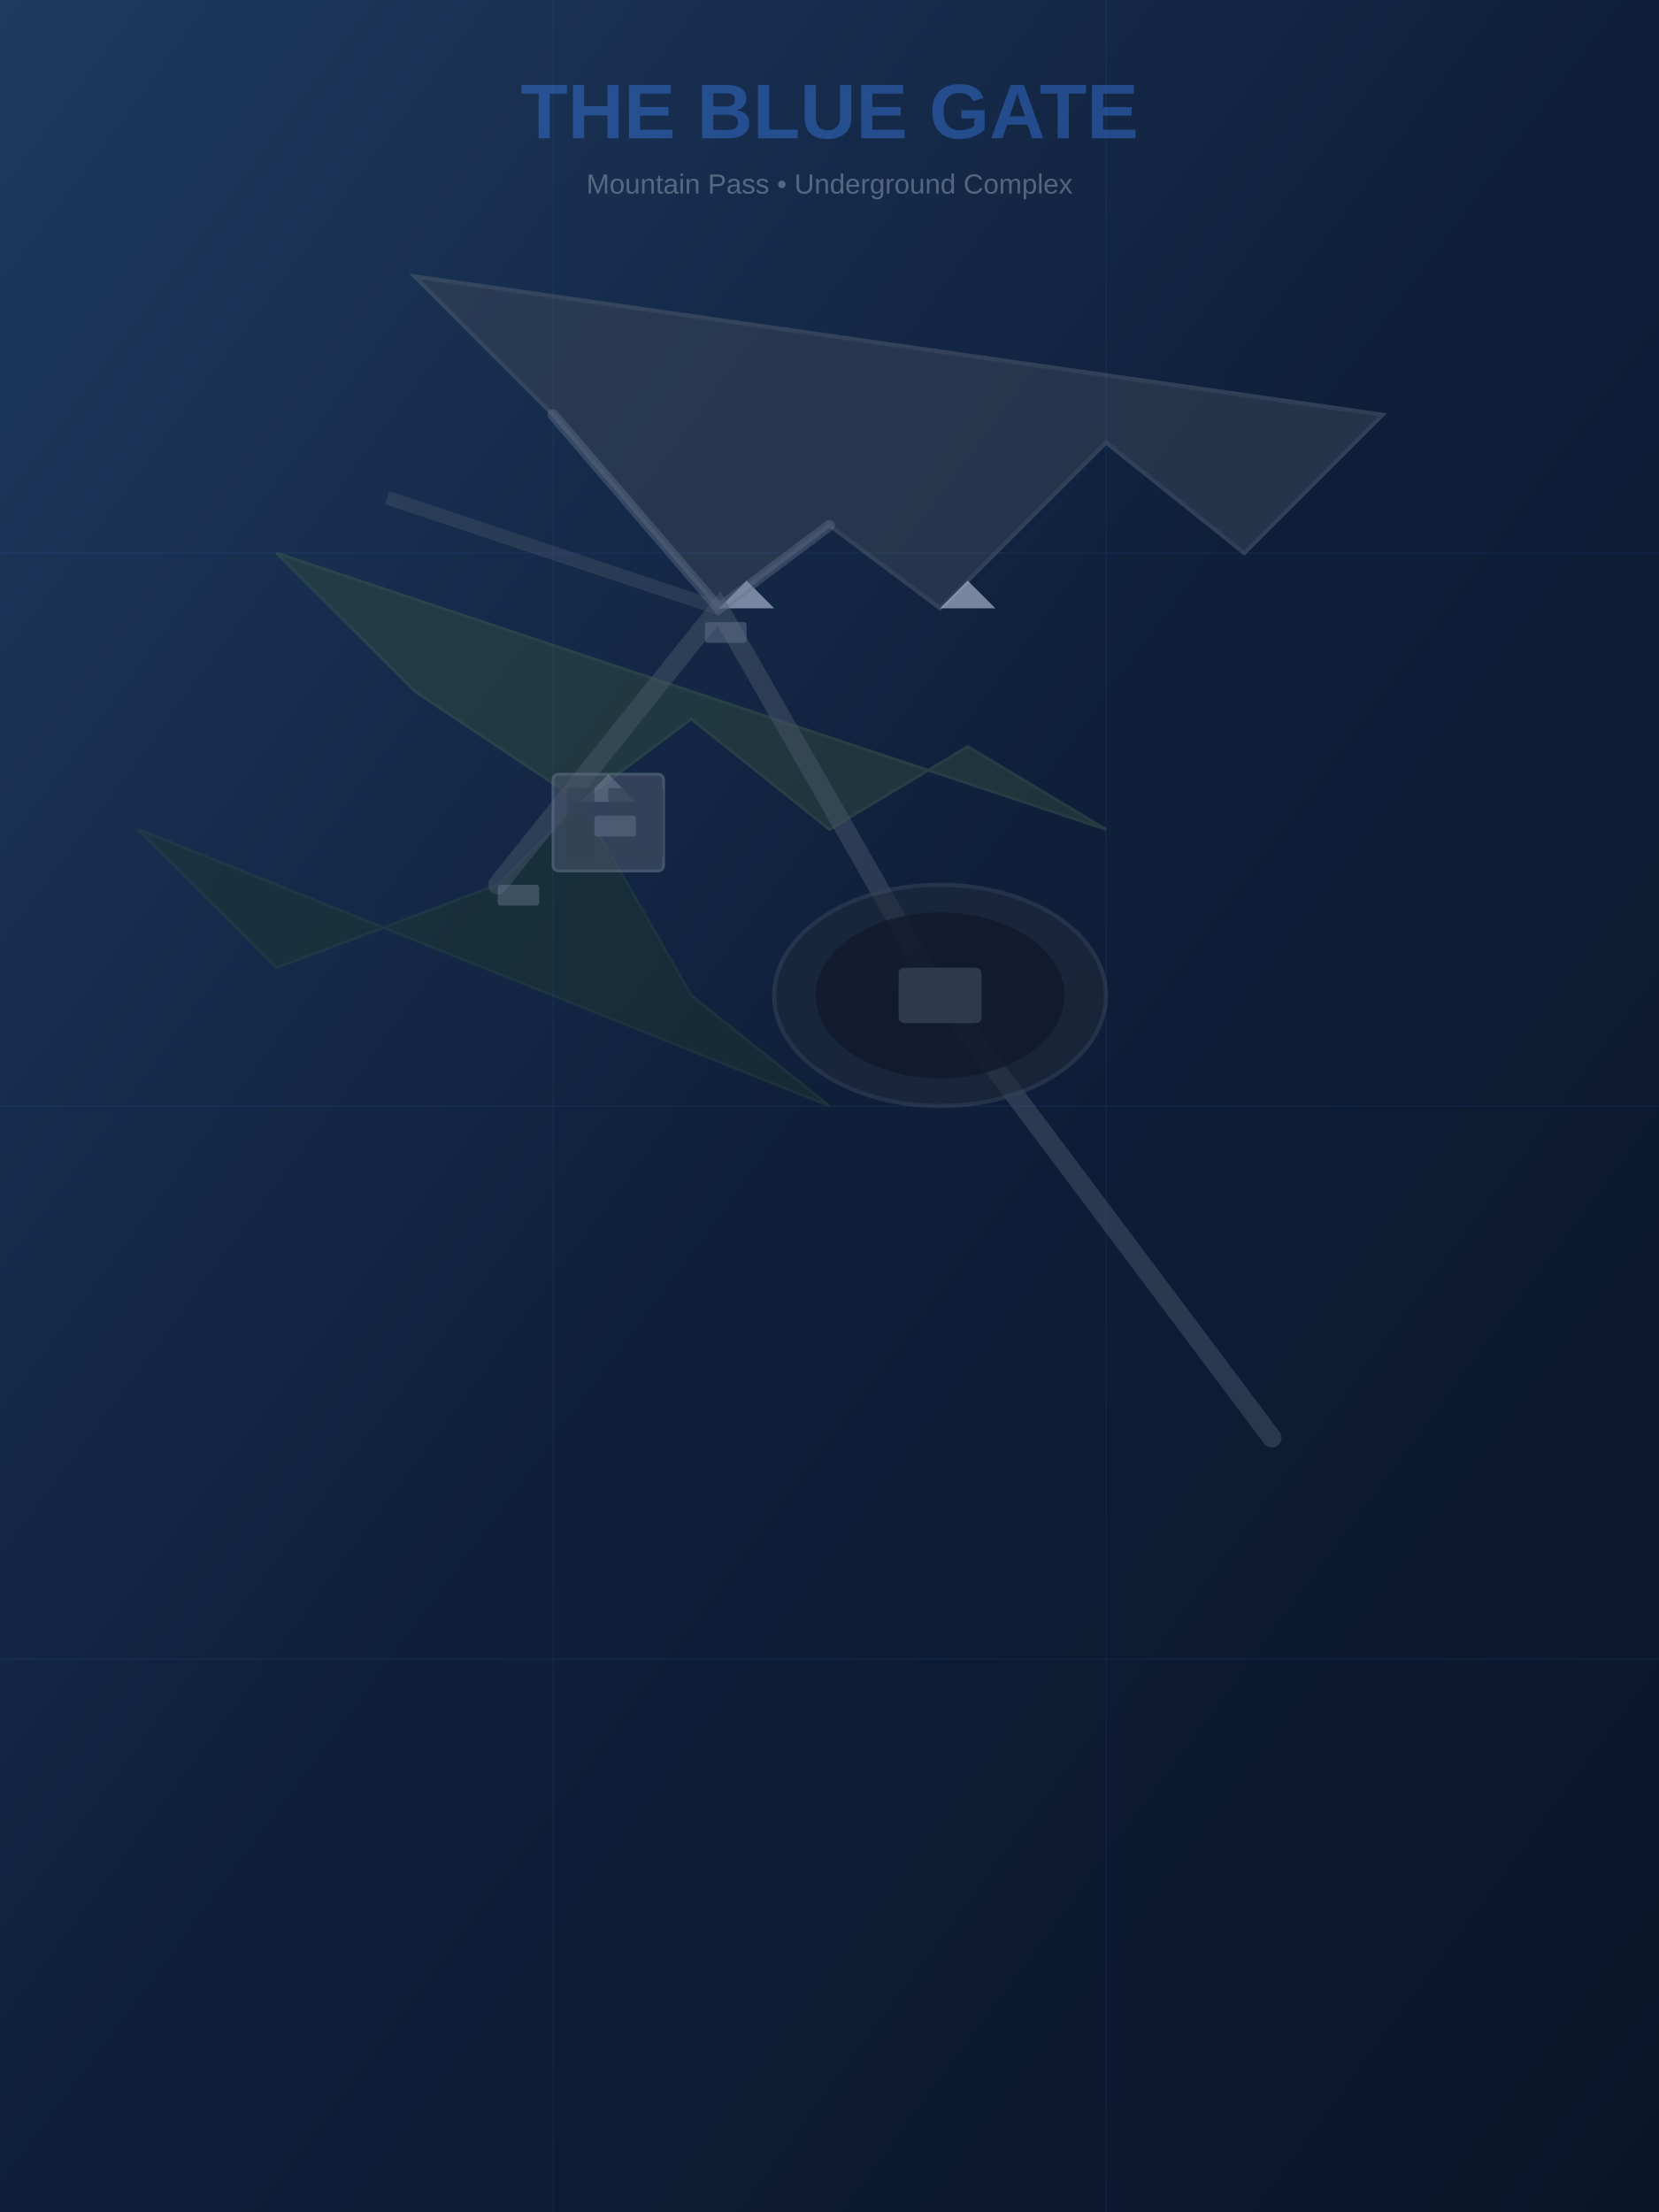
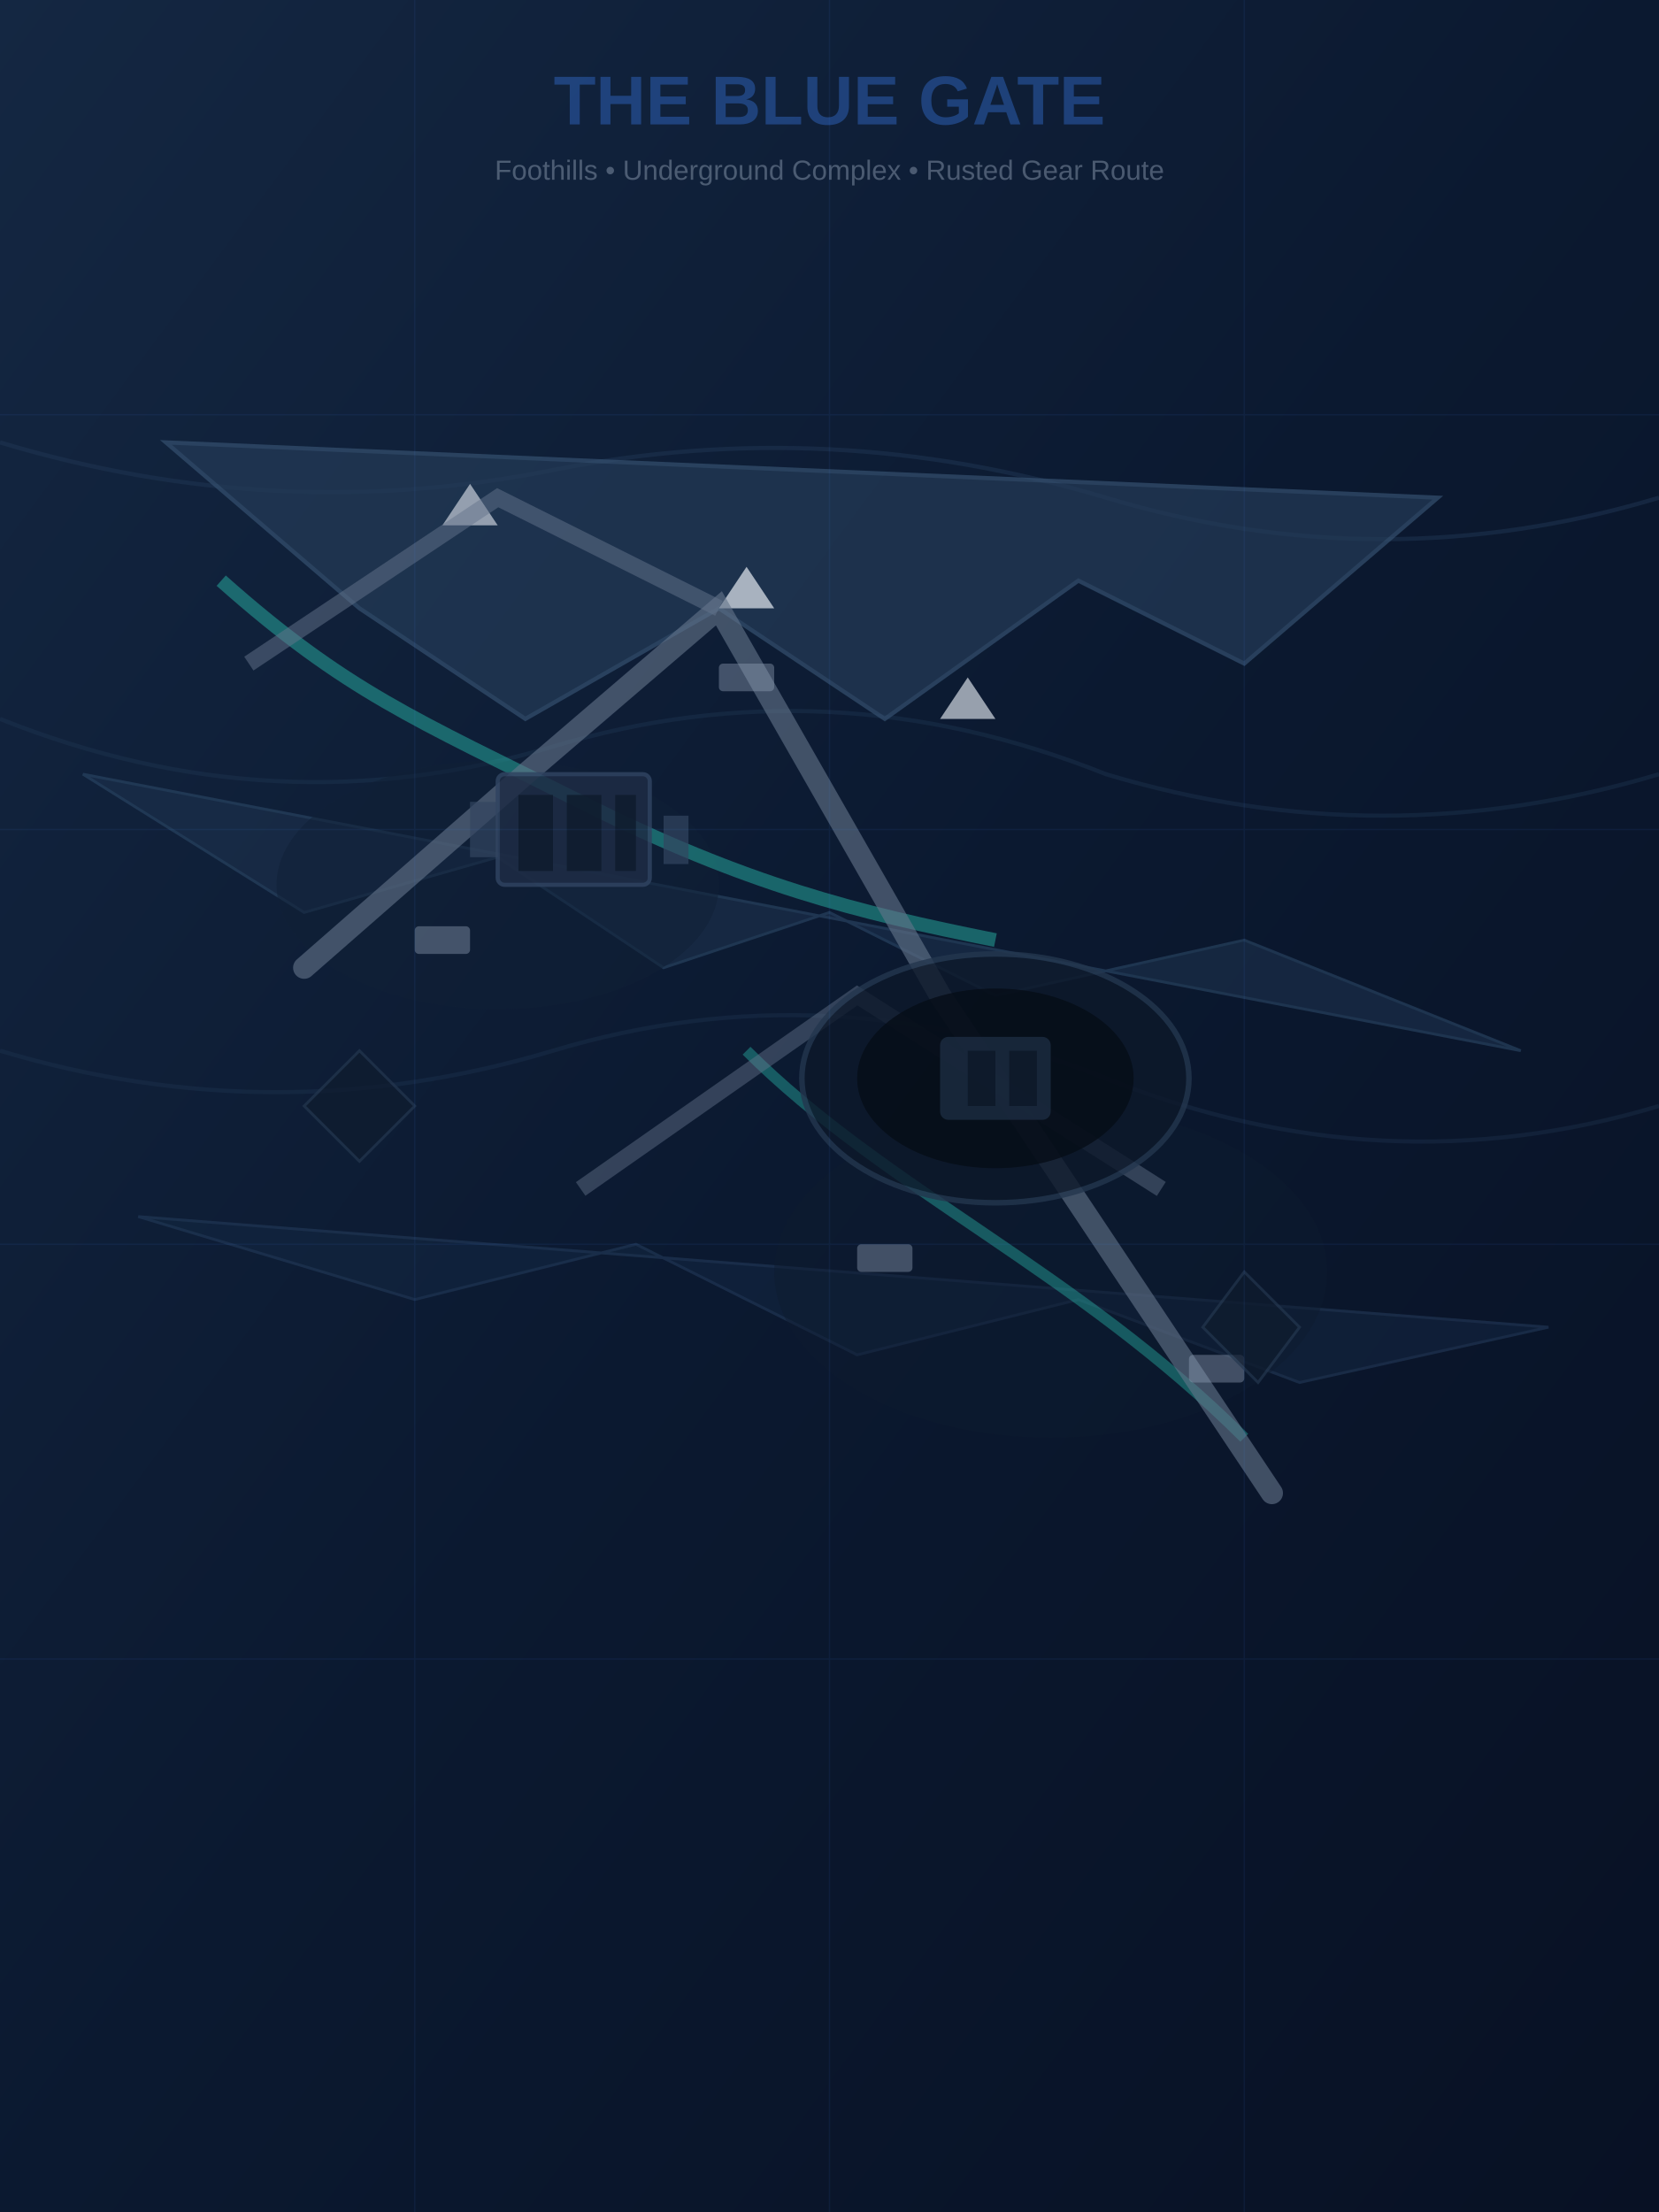
<svg xmlns="http://www.w3.org/2000/svg" width="1200" height="1600">
  <defs>
    <linearGradient id="blueBg" x1="0%" y1="0%" x2="100%" y2="100%">
-       <stop offset="0%" style="stop-color:#1e3a5f;stop-opacity:1" />
-       <stop offset="50%" style="stop-color:#0f1f3a;stop-opacity:1" />
-       <stop offset="100%" style="stop-color:#0a1529;stop-opacity:1" />
+       <stop offset="0%" style="stop-color:#142742;stop-opacity:1" />
+       <stop offset="50%" style="stop-color:#0b1930;stop-opacity:1" />
+       <stop offset="100%" style="stop-color:#081124;stop-opacity:1" />
    </linearGradient>
  </defs>
  <rect width="1200" height="1600" fill="url(#blueBg)" />
-   <polygon points="300,200 400,300 520,440 600,380 680,440 800,320 900,400 1000,300" fill="#334155" opacity="0.6" stroke="#475569" stroke-width="3" />
-   <polygon points="200,400 300,500 420,580 500,520 600,600 700,540 800,600" fill="#2d4a3e" opacity="0.5" stroke="#3d5a4e" stroke-width="2" />
-   <polygon points="100,600 200,700 360,640 420,580 500,720 600,800" fill="#1e3a2e" opacity="0.4" stroke="#2d4a3e" stroke-width="2" />
-   <polygon points="520,440 540,420 560,440" fill="#e0e7ff" opacity="0.5" />
-   <polygon points="680,440 700,420 720,440" fill="#e0e7ff" opacity="0.5" />
-   <polygon points="420,580 440,560 460,580" fill="#e0e7ff" opacity="0.4" />
-   <path d="M 360 640 L 520 440 L 680 720 L 920 1040" stroke="#475569" stroke-width="14" fill="none" opacity="0.5" stroke-linecap="round" />
-   <path d="M 280 360 L 520 440" stroke="#475569" stroke-width="10" fill="none" opacity="0.4" />
-   <ellipse cx="680" cy="720" rx="120" ry="80" fill="#1e293b" opacity="0.6" stroke="#334155" stroke-width="3" />
-   <ellipse cx="680" cy="720" rx="90" ry="60" fill="#0f172a" opacity="0.7" />
-   <rect x="650" y="700" width="60" height="40" fill="#334155" opacity="0.8" rx="4" />
-   <rect x="400" y="560" width="80" height="70" fill="#475569" opacity="0.6" stroke="#64748b" stroke-width="2" rx="4" />
-   <rect x="410" y="570" width="20" height="50" fill="#334155" opacity="0.7" />
-   <rect x="440" y="570" width="20" height="50" fill="#334155" opacity="0.7" />
-   <rect x="470" y="570" width="10" height="50" fill="#334155" opacity="0.7" />
-   <rect x="430" y="590" width="30" height="15" fill="#64748b" opacity="0.5" rx="2" />
-   <rect x="510" y="450" width="30" height="15" fill="#64748b" opacity="0.5" rx="2" />
-   <rect x="360" y="640" width="30" height="15" fill="#64748b" opacity="0.5" rx="2" />
-   <path d="M 400 300 L 520 440 L 600 380" stroke="#64748b" stroke-width="8" fill="none" opacity="0.4" stroke-linecap="round" />
+   <path d="M0 320 Q200 380 400 340 Q600 300 800 360 Q1000 420 1200 360" stroke="#1f3653" stroke-width="3" fill="none" opacity="0.5" />
+   <path d="M0 520 Q200 600 400 540 Q600 480 800 560 Q1000 620 1200 560" stroke="#1f3653" stroke-width="3" fill="none" opacity="0.4" />
+   <path d="M0 760 Q200 820 400 760 Q600 700 800 780 Q1000 860 1200 800" stroke="#1f3653" stroke-width="3" fill="none" opacity="0.35" />
+   <polygon points="120,320 260,440 380,520 520,440 640,520 780,420 900,480 1040,360" fill="#243b57" opacity="0.7" stroke="#34506f" stroke-width="3" />
+   <polygon points="60,560 220,660 360,620 480,700 600,660 720,720 900,680 1100,760" fill="#1c314d" opacity="0.6" stroke="#2b4766" stroke-width="2" />
+   <polygon points="100,880 300,940 460,900 620,980 780,940 940,1000 1120,960" fill="#132742" opacity="0.55" stroke="#243d5c" stroke-width="2" />
+   <polygon points="520,440 540,410 560,440" fill="#e2e8f0" opacity="0.7" />
+   <polygon points="680,520 700,490 720,520" fill="#e2e8f0" opacity="0.65" />
+   <polygon points="320,380 340,350 360,380" fill="#e2e8f0" opacity="0.6" />
+   <ellipse cx="360" cy="640" rx="160" ry="90" fill="#0f1f35" opacity="0.5" />
+   <ellipse cx="760" cy="920" rx="200" ry="120" fill="#0d1a2e" opacity="0.45" />
+   <path d="M160 420 C250 500, 300 520, 420 580 S 620 660, 720 680" stroke="#2dd4bf" stroke-width="10" fill="none" opacity="0.4" />
+   <path d="M540 760 C640 860, 780 920, 900 1040" stroke="#2dd4bf" stroke-width="8" fill="none" opacity="0.35" />
+   <path d="M 220 700 L 380 560 L 520 440 L 680 720 L 920 1080" stroke="#64748b" stroke-width="16" fill="none" opacity="0.6" stroke-linecap="round" />
+   <path d="M 180 480 L 360 360 L 520 440" stroke="#64748b" stroke-width="12" fill="none" opacity="0.5" />
+   <path d="M 420 860 L 620 720 L 840 860" stroke="#64748b" stroke-width="12" fill="none" opacity="0.45" />
+   <ellipse cx="720" cy="780" rx="140" ry="90" fill="#0c1829" opacity="0.8" stroke="#23364e" stroke-width="4" />
+   <ellipse cx="720" cy="780" rx="100" ry="65" fill="#050c16" opacity="0.8" />
+   <rect x="680" y="750" width="80" height="60" fill="#1c2c41" opacity="0.8" rx="6" />
+   <rect x="700" y="760" width="20" height="40" fill="#0b1727" opacity="0.8" />
+   <rect x="730" y="760" width="20" height="40" fill="#0b1727" opacity="0.8" />
+   <rect x="360" y="560" width="110" height="80" fill="#1d2c44" opacity="0.85" stroke="#2f4360" stroke-width="3" rx="5" />
+   <rect x="375" y="575" width="25" height="55" fill="#0e1b2d" opacity="0.85" />
+   <rect x="410" y="575" width="25" height="55" fill="#0e1b2d" opacity="0.85" />
+   <rect x="445" y="575" width="15" height="55" fill="#0e1b2d" opacity="0.85" />
+   <rect x="340" y="580" width="20" height="40" fill="#32455f" opacity="0.7" />
+   <rect x="480" y="590" width="18" height="35" fill="#32455f" opacity="0.7" />
+   <rect x="300" y="670" width="40" height="20" fill="#94a3b8" opacity="0.4" rx="3" />
+   <rect x="520" y="480" width="40" height="20" fill="#94a3b8" opacity="0.4" rx="3" />
+   <rect x="620" y="900" width="40" height="20" fill="#94a3b8" opacity="0.4" rx="3" />
+   <rect x="860" y="980" width="40" height="20" fill="#94a3b8" opacity="0.4" rx="3" />
+   <path d="M900 920 L940 960 L910 1000 L870 960 Z" fill="#0e1b2d" opacity="0.7" stroke="#23364e" stroke-width="2" />
+   <path d="M260 760 L300 800 L260 840 L220 800 Z" fill="#0e1b2d" opacity="0.7" stroke="#23364e" stroke-width="2" />
  <g opacity="0.08">
-     <line x1="0" y1="400" x2="1200" y2="400" stroke="#3b82f6" stroke-width="1" />
-     <line x1="0" y1="800" x2="1200" y2="800" stroke="#3b82f6" stroke-width="1" />
+     <line x1="0" y1="300" x2="1200" y2="300" stroke="#3b82f6" stroke-width="1" />
+     <line x1="0" y1="600" x2="1200" y2="600" stroke="#3b82f6" stroke-width="1" />
+     <line x1="0" y1="900" x2="1200" y2="900" stroke="#3b82f6" stroke-width="1" />
    <line x1="0" y1="1200" x2="1200" y2="1200" stroke="#3b82f6" stroke-width="1" />
-     <line x1="400" y1="0" x2="400" y2="1600" stroke="#3b82f6" stroke-width="1" />
-     <line x1="800" y1="0" x2="800" y2="1600" stroke="#3b82f6" stroke-width="1" />
+     <line x1="300" y1="0" x2="300" y2="1600" stroke="#3b82f6" stroke-width="1" />
+     <line x1="600" y1="0" x2="600" y2="1600" stroke="#3b82f6" stroke-width="1" />
+     <line x1="900" y1="0" x2="900" y2="1600" stroke="#3b82f6" stroke-width="1" />
  </g>
-   <text x="600" y="100" font-family="Arial, sans-serif" font-size="56" font-weight="bold" fill="#3b82f6" text-anchor="middle" opacity="0.4">THE BLUE GATE</text>
-   <text x="600" y="140" font-family="Arial, sans-serif" font-size="20" fill="#94a3b8" text-anchor="middle" opacity="0.5">Mountain Pass • Underground Complex</text>
+   <text x="600" y="90" font-family="Arial, sans-serif" font-size="50" font-weight="bold" fill="#3b82f6" text-anchor="middle" opacity="0.35">THE BLUE GATE</text>
+   <text x="600" y="130" font-family="Arial, sans-serif" font-size="20" fill="#94a3b8" text-anchor="middle" opacity="0.45">Foothills • Underground Complex • Rusted Gear Route</text>
</svg>
